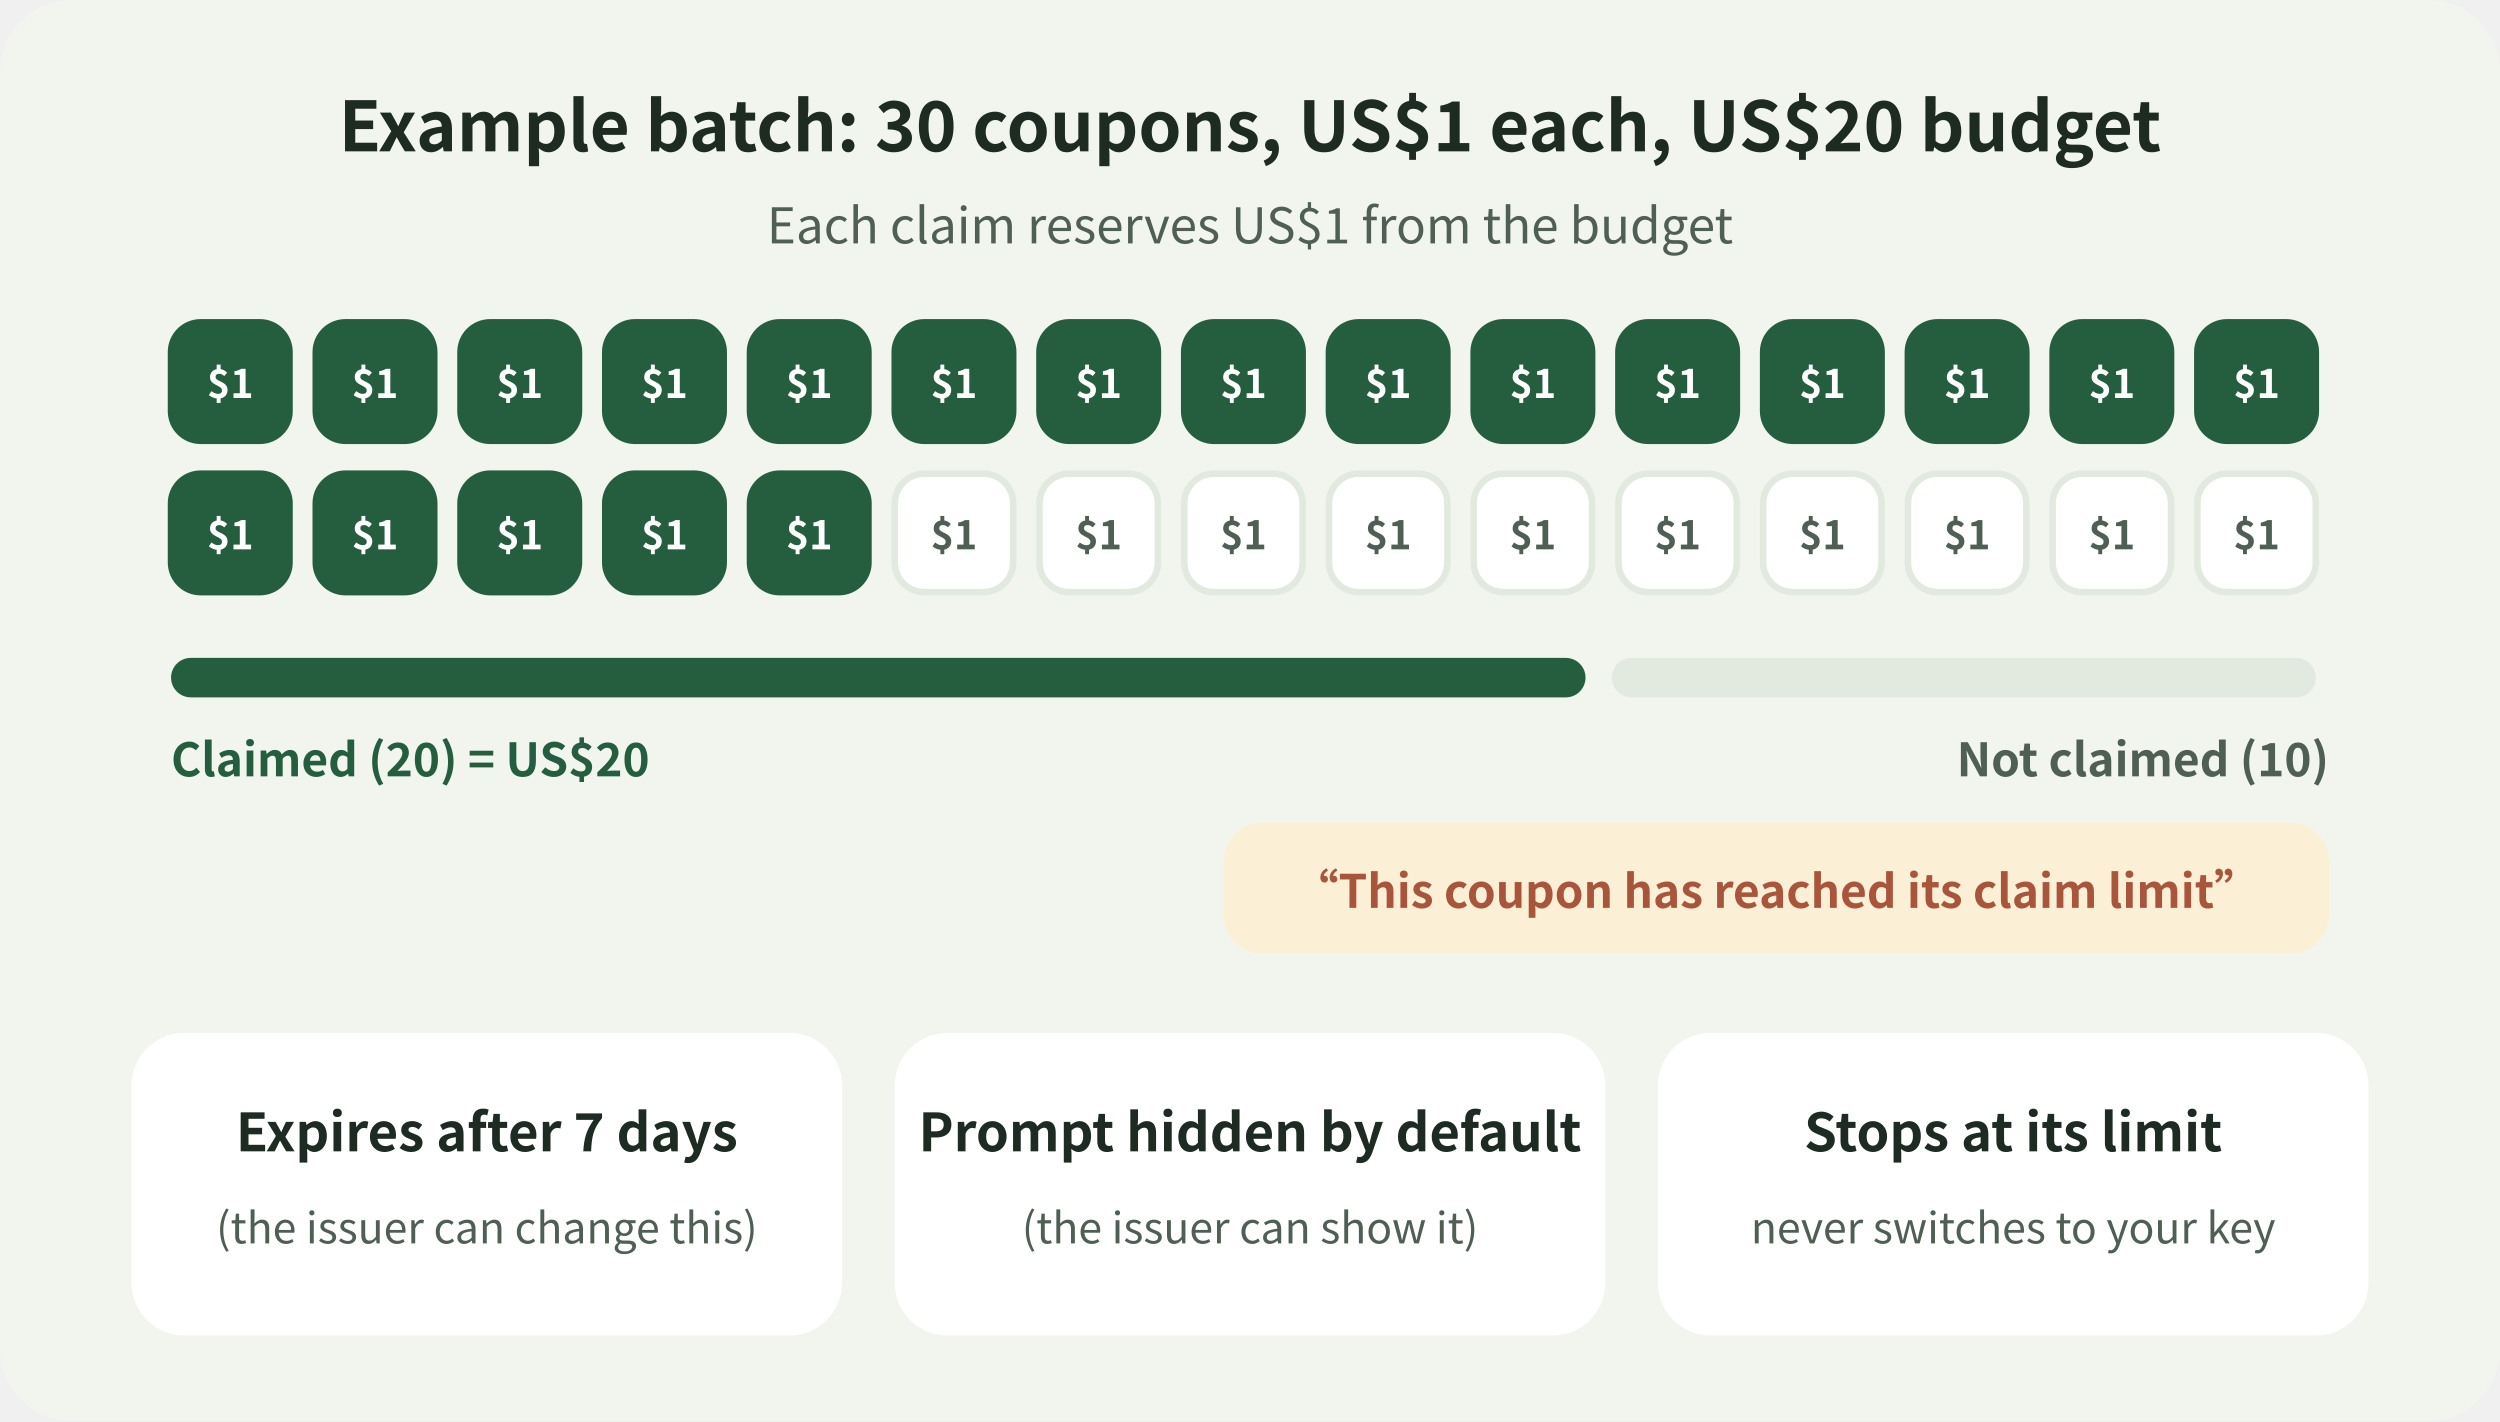
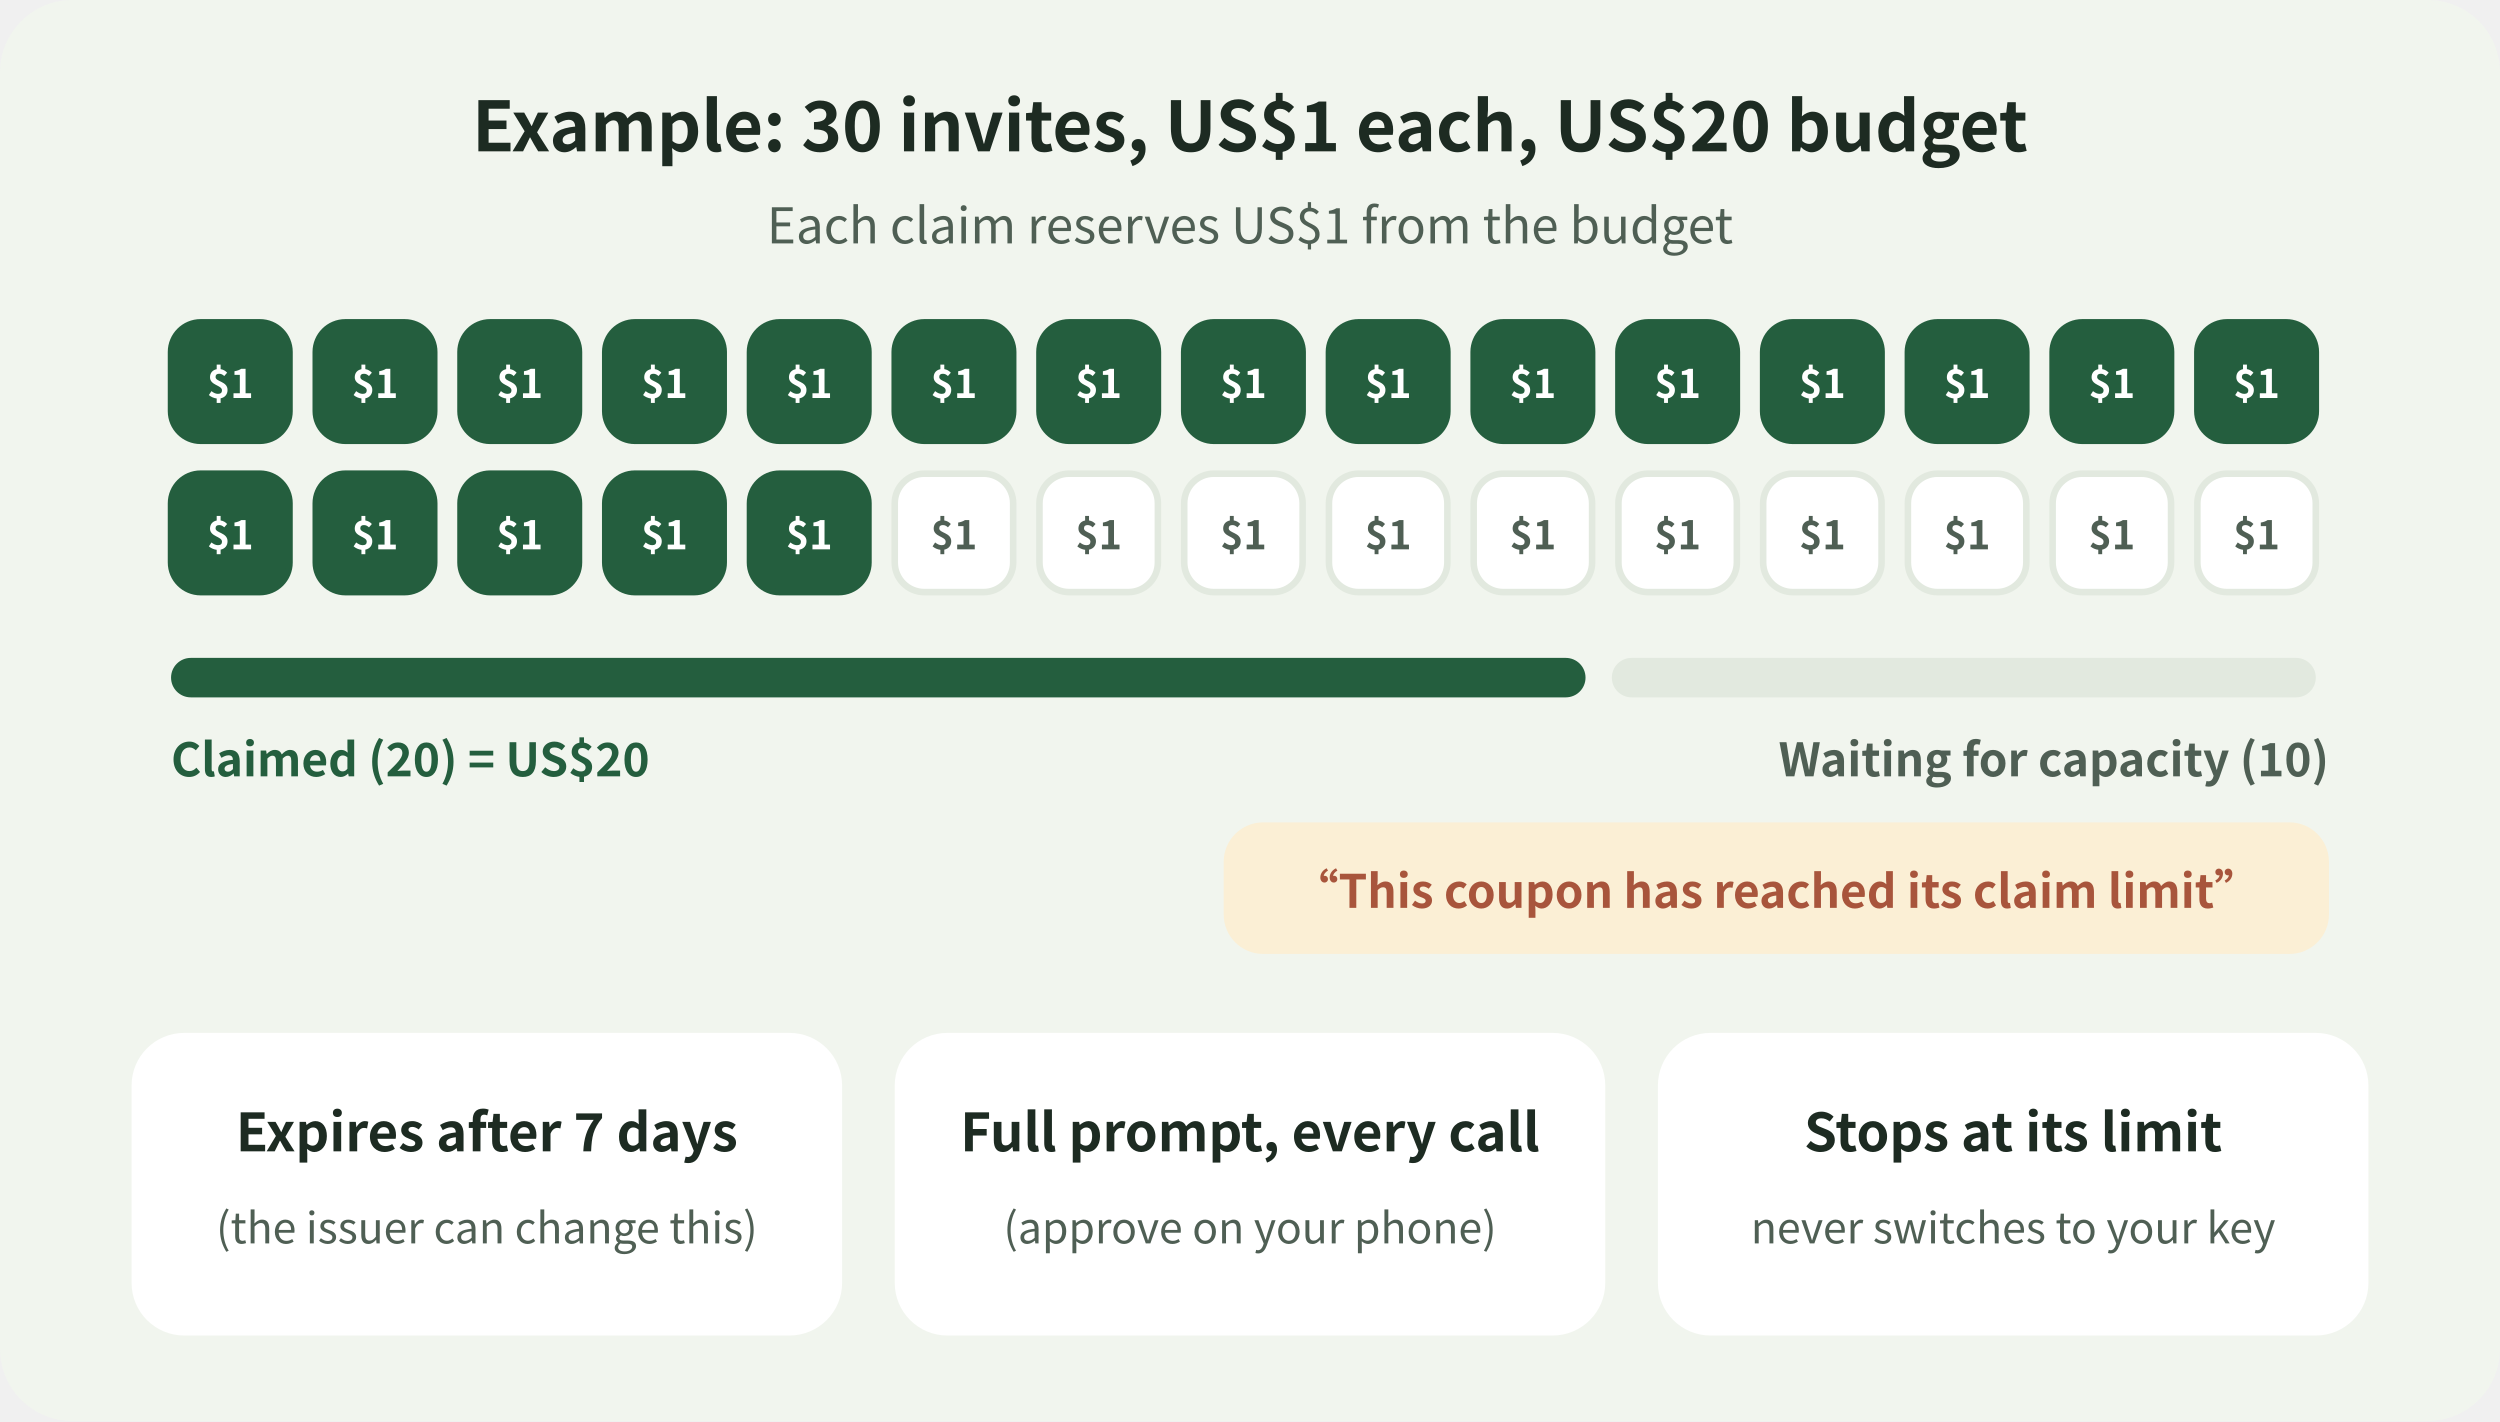
- <svg xmlns="http://www.w3.org/2000/svg" viewBox="0 0 760 432" role="img" aria-label="Example batch: 30 coupons, US$1 each, US$20 budget" font-family="-apple-system, BlinkMacSystemFont, 'Segoe UI', 'Hiragino Sans', 'PingFang TC', 'Noto Sans CJK TC', 'Noto Sans JP', sans-serif">
+ <svg xmlns="http://www.w3.org/2000/svg" viewBox="0 0 760 432" role="img" aria-label="Example: 30 invites, US$1 each, US$20 budget" font-family="-apple-system, BlinkMacSystemFont, 'Segoe UI', 'Hiragino Sans', 'PingFang TC', 'Noto Sans CJK TC', 'Noto Sans JP', sans-serif">
  <defs>
    <marker id="a" viewBox="0 0 10 10" refX="9" refY="5" markerWidth="7" markerHeight="7" orient="auto-start-reverse">
      <path d="M0 0L10 5L0 10z" fill="#245E3E" />
    </marker>
  </defs>
  <rect width="760" height="432" rx="22" fill="#F1F5EE" />
-   <text x="380" y="46" font-size="21" font-weight="700" fill="#1D2B22" text-anchor="middle">Example batch: 30 coupons, US$1 each, US$20 budget</text>
+   <text x="380" y="46" font-size="21" font-weight="700" fill="#1D2B22" text-anchor="middle">Example: 30 invites, US$1 each, US$20 budget</text>
  <text x="380" y="74" font-size="15" font-weight="400" fill="#4F5F54" text-anchor="middle">Each claim reserves US$1 from the budget</text>
  <rect x="52" y="98" width="36" height="36" rx="9" fill="#245E3E" stroke="#245E3E" stroke-width="2" />
  <text x="70" y="121" font-size="12" font-weight="700" fill="#FFFFFF" text-anchor="middle">$1</text>
  <rect x="96" y="98" width="36" height="36" rx="9" fill="#245E3E" stroke="#245E3E" stroke-width="2" />
  <text x="114" y="121" font-size="12" font-weight="700" fill="#FFFFFF" text-anchor="middle">$1</text>
  <rect x="140" y="98" width="36" height="36" rx="9" fill="#245E3E" stroke="#245E3E" stroke-width="2" />
  <text x="158" y="121" font-size="12" font-weight="700" fill="#FFFFFF" text-anchor="middle">$1</text>
  <rect x="184" y="98" width="36" height="36" rx="9" fill="#245E3E" stroke="#245E3E" stroke-width="2" />
  <text x="202" y="121" font-size="12" font-weight="700" fill="#FFFFFF" text-anchor="middle">$1</text>
  <rect x="228" y="98" width="36" height="36" rx="9" fill="#245E3E" stroke="#245E3E" stroke-width="2" />
  <text x="246" y="121" font-size="12" font-weight="700" fill="#FFFFFF" text-anchor="middle">$1</text>
  <rect x="272" y="98" width="36" height="36" rx="9" fill="#245E3E" stroke="#245E3E" stroke-width="2" />
  <text x="290" y="121" font-size="12" font-weight="700" fill="#FFFFFF" text-anchor="middle">$1</text>
  <rect x="316" y="98" width="36" height="36" rx="9" fill="#245E3E" stroke="#245E3E" stroke-width="2" />
  <text x="334" y="121" font-size="12" font-weight="700" fill="#FFFFFF" text-anchor="middle">$1</text>
  <rect x="360" y="98" width="36" height="36" rx="9" fill="#245E3E" stroke="#245E3E" stroke-width="2" />
  <text x="378" y="121" font-size="12" font-weight="700" fill="#FFFFFF" text-anchor="middle">$1</text>
  <rect x="404" y="98" width="36" height="36" rx="9" fill="#245E3E" stroke="#245E3E" stroke-width="2" />
  <text x="422" y="121" font-size="12" font-weight="700" fill="#FFFFFF" text-anchor="middle">$1</text>
  <rect x="448" y="98" width="36" height="36" rx="9" fill="#245E3E" stroke="#245E3E" stroke-width="2" />
  <text x="466" y="121" font-size="12" font-weight="700" fill="#FFFFFF" text-anchor="middle">$1</text>
  <rect x="492" y="98" width="36" height="36" rx="9" fill="#245E3E" stroke="#245E3E" stroke-width="2" />
  <text x="510" y="121" font-size="12" font-weight="700" fill="#FFFFFF" text-anchor="middle">$1</text>
  <rect x="536" y="98" width="36" height="36" rx="9" fill="#245E3E" stroke="#245E3E" stroke-width="2" />
  <text x="554" y="121" font-size="12" font-weight="700" fill="#FFFFFF" text-anchor="middle">$1</text>
  <rect x="580" y="98" width="36" height="36" rx="9" fill="#245E3E" stroke="#245E3E" stroke-width="2" />
  <text x="598" y="121" font-size="12" font-weight="700" fill="#FFFFFF" text-anchor="middle">$1</text>
  <rect x="624" y="98" width="36" height="36" rx="9" fill="#245E3E" stroke="#245E3E" stroke-width="2" />
  <text x="642" y="121" font-size="12" font-weight="700" fill="#FFFFFF" text-anchor="middle">$1</text>
  <rect x="668" y="98" width="36" height="36" rx="9" fill="#245E3E" stroke="#245E3E" stroke-width="2" />
  <text x="686" y="121" font-size="12" font-weight="700" fill="#FFFFFF" text-anchor="middle">$1</text>
  <rect x="52" y="144" width="36" height="36" rx="9" fill="#245E3E" stroke="#245E3E" stroke-width="2" />
  <text x="70" y="167" font-size="12" font-weight="700" fill="#FFFFFF" text-anchor="middle">$1</text>
  <rect x="96" y="144" width="36" height="36" rx="9" fill="#245E3E" stroke="#245E3E" stroke-width="2" />
  <text x="114" y="167" font-size="12" font-weight="700" fill="#FFFFFF" text-anchor="middle">$1</text>
  <rect x="140" y="144" width="36" height="36" rx="9" fill="#245E3E" stroke="#245E3E" stroke-width="2" />
  <text x="158" y="167" font-size="12" font-weight="700" fill="#FFFFFF" text-anchor="middle">$1</text>
  <rect x="184" y="144" width="36" height="36" rx="9" fill="#245E3E" stroke="#245E3E" stroke-width="2" />
  <text x="202" y="167" font-size="12" font-weight="700" fill="#FFFFFF" text-anchor="middle">$1</text>
  <rect x="228" y="144" width="36" height="36" rx="9" fill="#245E3E" stroke="#245E3E" stroke-width="2" />
  <text x="246" y="167" font-size="12" font-weight="700" fill="#FFFFFF" text-anchor="middle">$1</text>
  <rect x="272" y="144" width="36" height="36" rx="9" fill="#FFFFFF" stroke="#E2E9DF" stroke-width="2" />
  <text x="290" y="167" font-size="12" font-weight="700" fill="#4F5F54" text-anchor="middle">$1</text>
  <rect x="316" y="144" width="36" height="36" rx="9" fill="#FFFFFF" stroke="#E2E9DF" stroke-width="2" />
  <text x="334" y="167" font-size="12" font-weight="700" fill="#4F5F54" text-anchor="middle">$1</text>
  <rect x="360" y="144" width="36" height="36" rx="9" fill="#FFFFFF" stroke="#E2E9DF" stroke-width="2" />
  <text x="378" y="167" font-size="12" font-weight="700" fill="#4F5F54" text-anchor="middle">$1</text>
  <rect x="404" y="144" width="36" height="36" rx="9" fill="#FFFFFF" stroke="#E2E9DF" stroke-width="2" />
  <text x="422" y="167" font-size="12" font-weight="700" fill="#4F5F54" text-anchor="middle">$1</text>
  <rect x="448" y="144" width="36" height="36" rx="9" fill="#FFFFFF" stroke="#E2E9DF" stroke-width="2" />
  <text x="466" y="167" font-size="12" font-weight="700" fill="#4F5F54" text-anchor="middle">$1</text>
  <rect x="492" y="144" width="36" height="36" rx="9" fill="#FFFFFF" stroke="#E2E9DF" stroke-width="2" />
  <text x="510" y="167" font-size="12" font-weight="700" fill="#4F5F54" text-anchor="middle">$1</text>
  <rect x="536" y="144" width="36" height="36" rx="9" fill="#FFFFFF" stroke="#E2E9DF" stroke-width="2" />
  <text x="554" y="167" font-size="12" font-weight="700" fill="#4F5F54" text-anchor="middle">$1</text>
  <rect x="580" y="144" width="36" height="36" rx="9" fill="#FFFFFF" stroke="#E2E9DF" stroke-width="2" />
  <text x="598" y="167" font-size="12" font-weight="700" fill="#4F5F54" text-anchor="middle">$1</text>
  <rect x="624" y="144" width="36" height="36" rx="9" fill="#FFFFFF" stroke="#E2E9DF" stroke-width="2" />
  <text x="642" y="167" font-size="12" font-weight="700" fill="#4F5F54" text-anchor="middle">$1</text>
  <rect x="668" y="144" width="36" height="36" rx="9" fill="#FFFFFF" stroke="#E2E9DF" stroke-width="2" />
  <text x="686" y="167" font-size="12" font-weight="700" fill="#4F5F54" text-anchor="middle">$1</text>
  <rect x="52" y="200" width="430" height="12" rx="6" fill="#245E3E" />
  <rect x="490" y="200" width="214" height="12" rx="6" fill="#E2E9DF" />
  <text x="52" y="236" font-size="14" font-weight="700" fill="#245E3E" text-anchor="start">Claimed (20) = US$20</text>
-   <text x="708" y="236" font-size="14" font-weight="600" fill="#4F5F54" text-anchor="end">Not claimed (10)</text>
+   <text x="708" y="236" font-size="14" font-weight="600" fill="#4F5F54" text-anchor="end">Waiting for capacity (10)</text>
  <rect x="372" y="250" width="336" height="40" rx="12" fill="#FBEFD5" />
  <text x="540" y="276" font-size="14" font-weight="600" fill="#A8553C" text-anchor="middle">“This coupon has reached its claim limit”</text>
  <rect x="40" y="314" width="216" height="92" rx="16" fill="#FFFFFF" />
  <text x="148" y="350" font-size="16" font-weight="700" fill="#1D2B22" text-anchor="middle">Expires after 7 days</text>
  <text x="148" y="378" font-size="13" font-weight="400" fill="#4F5F54" text-anchor="middle">(the issuer can change this)</text>
  <rect x="272" y="314" width="216" height="92" rx="16" fill="#FFFFFF" />
-   <text x="380" y="350" font-size="16" font-weight="700" fill="#1D2B22" text-anchor="middle">Prompt hidden by default</text>
-   <text x="380" y="378" font-size="13" font-weight="400" fill="#4F5F54" text-anchor="middle">(the issuer can show it)</text>
+   <text x="380" y="350" font-size="16" font-weight="700" fill="#1D2B22" text-anchor="middle">Full prompt, every call</text>
+   <text x="380" y="378" font-size="13" font-weight="400" fill="#4F5F54" text-anchor="middle">(approve on your phone)</text>
  <rect x="504" y="314" width="216" height="92" rx="16" fill="#FFFFFF" />
  <text x="612" y="350" font-size="16" font-weight="700" fill="#1D2B22" text-anchor="middle">Stops at its limit</text>
  <text x="612" y="378" font-size="13" font-weight="400" fill="#4F5F54" text-anchor="middle">never switches to your key</text>
</svg>
